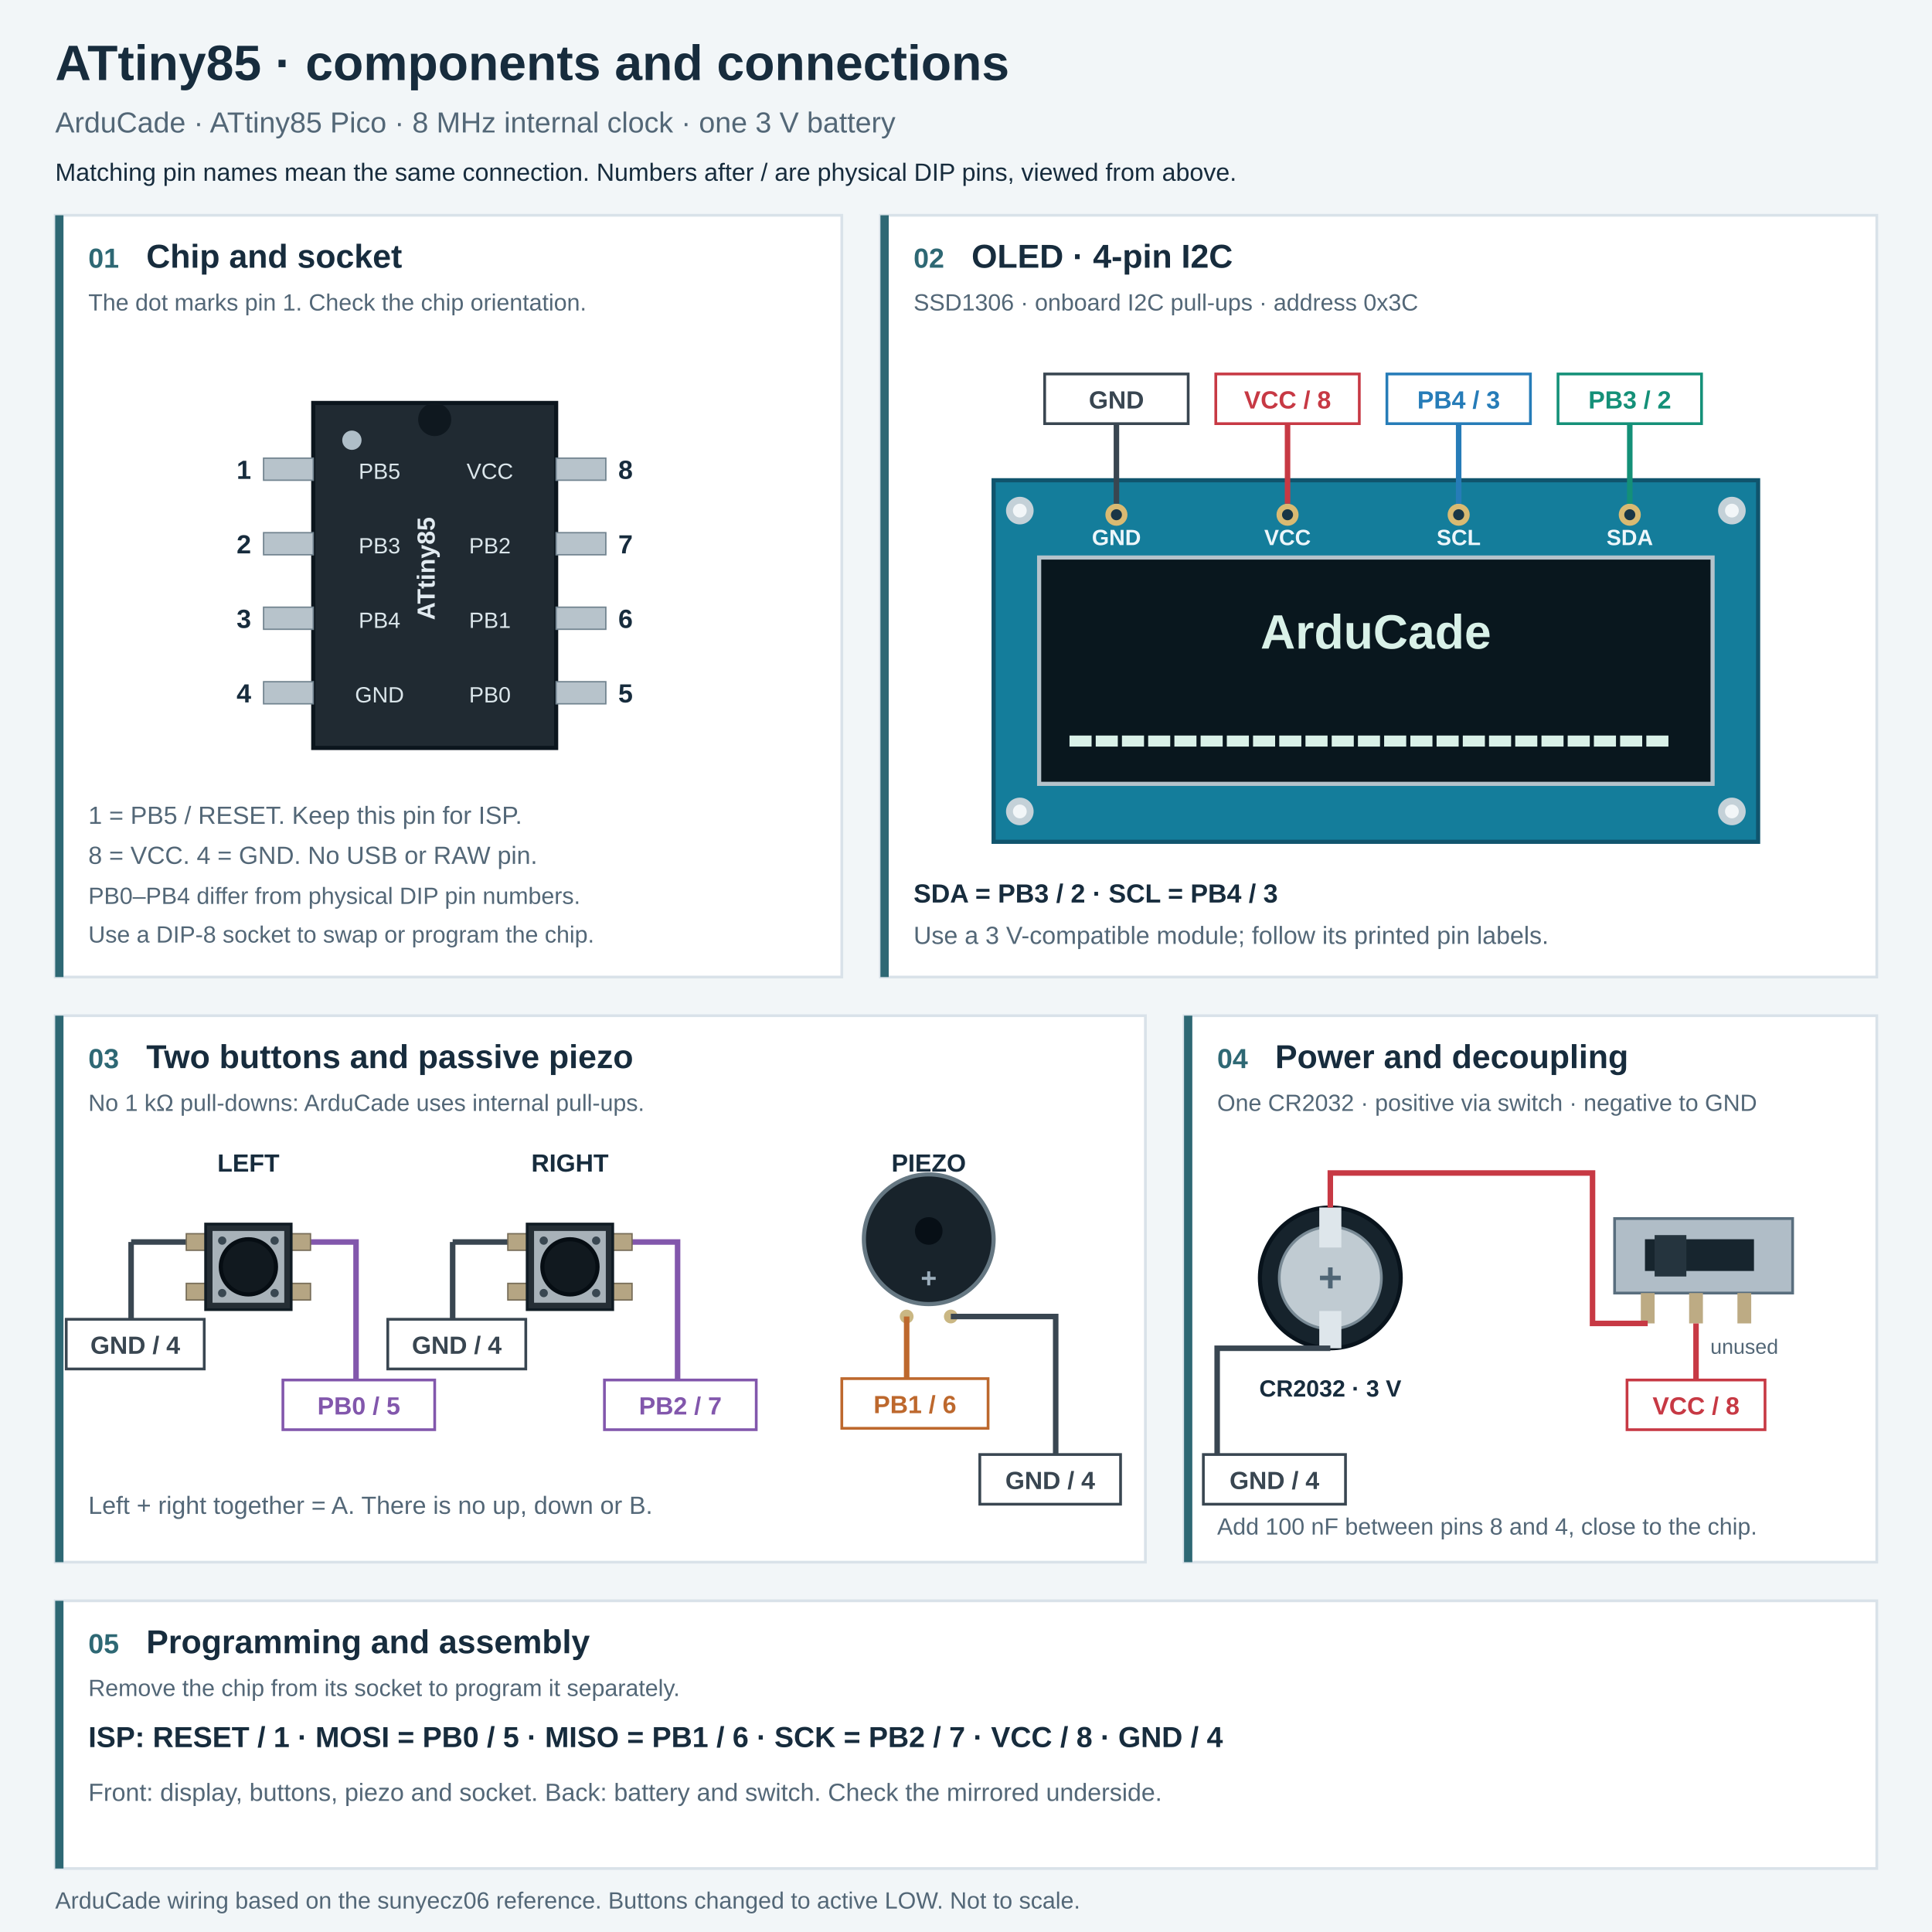
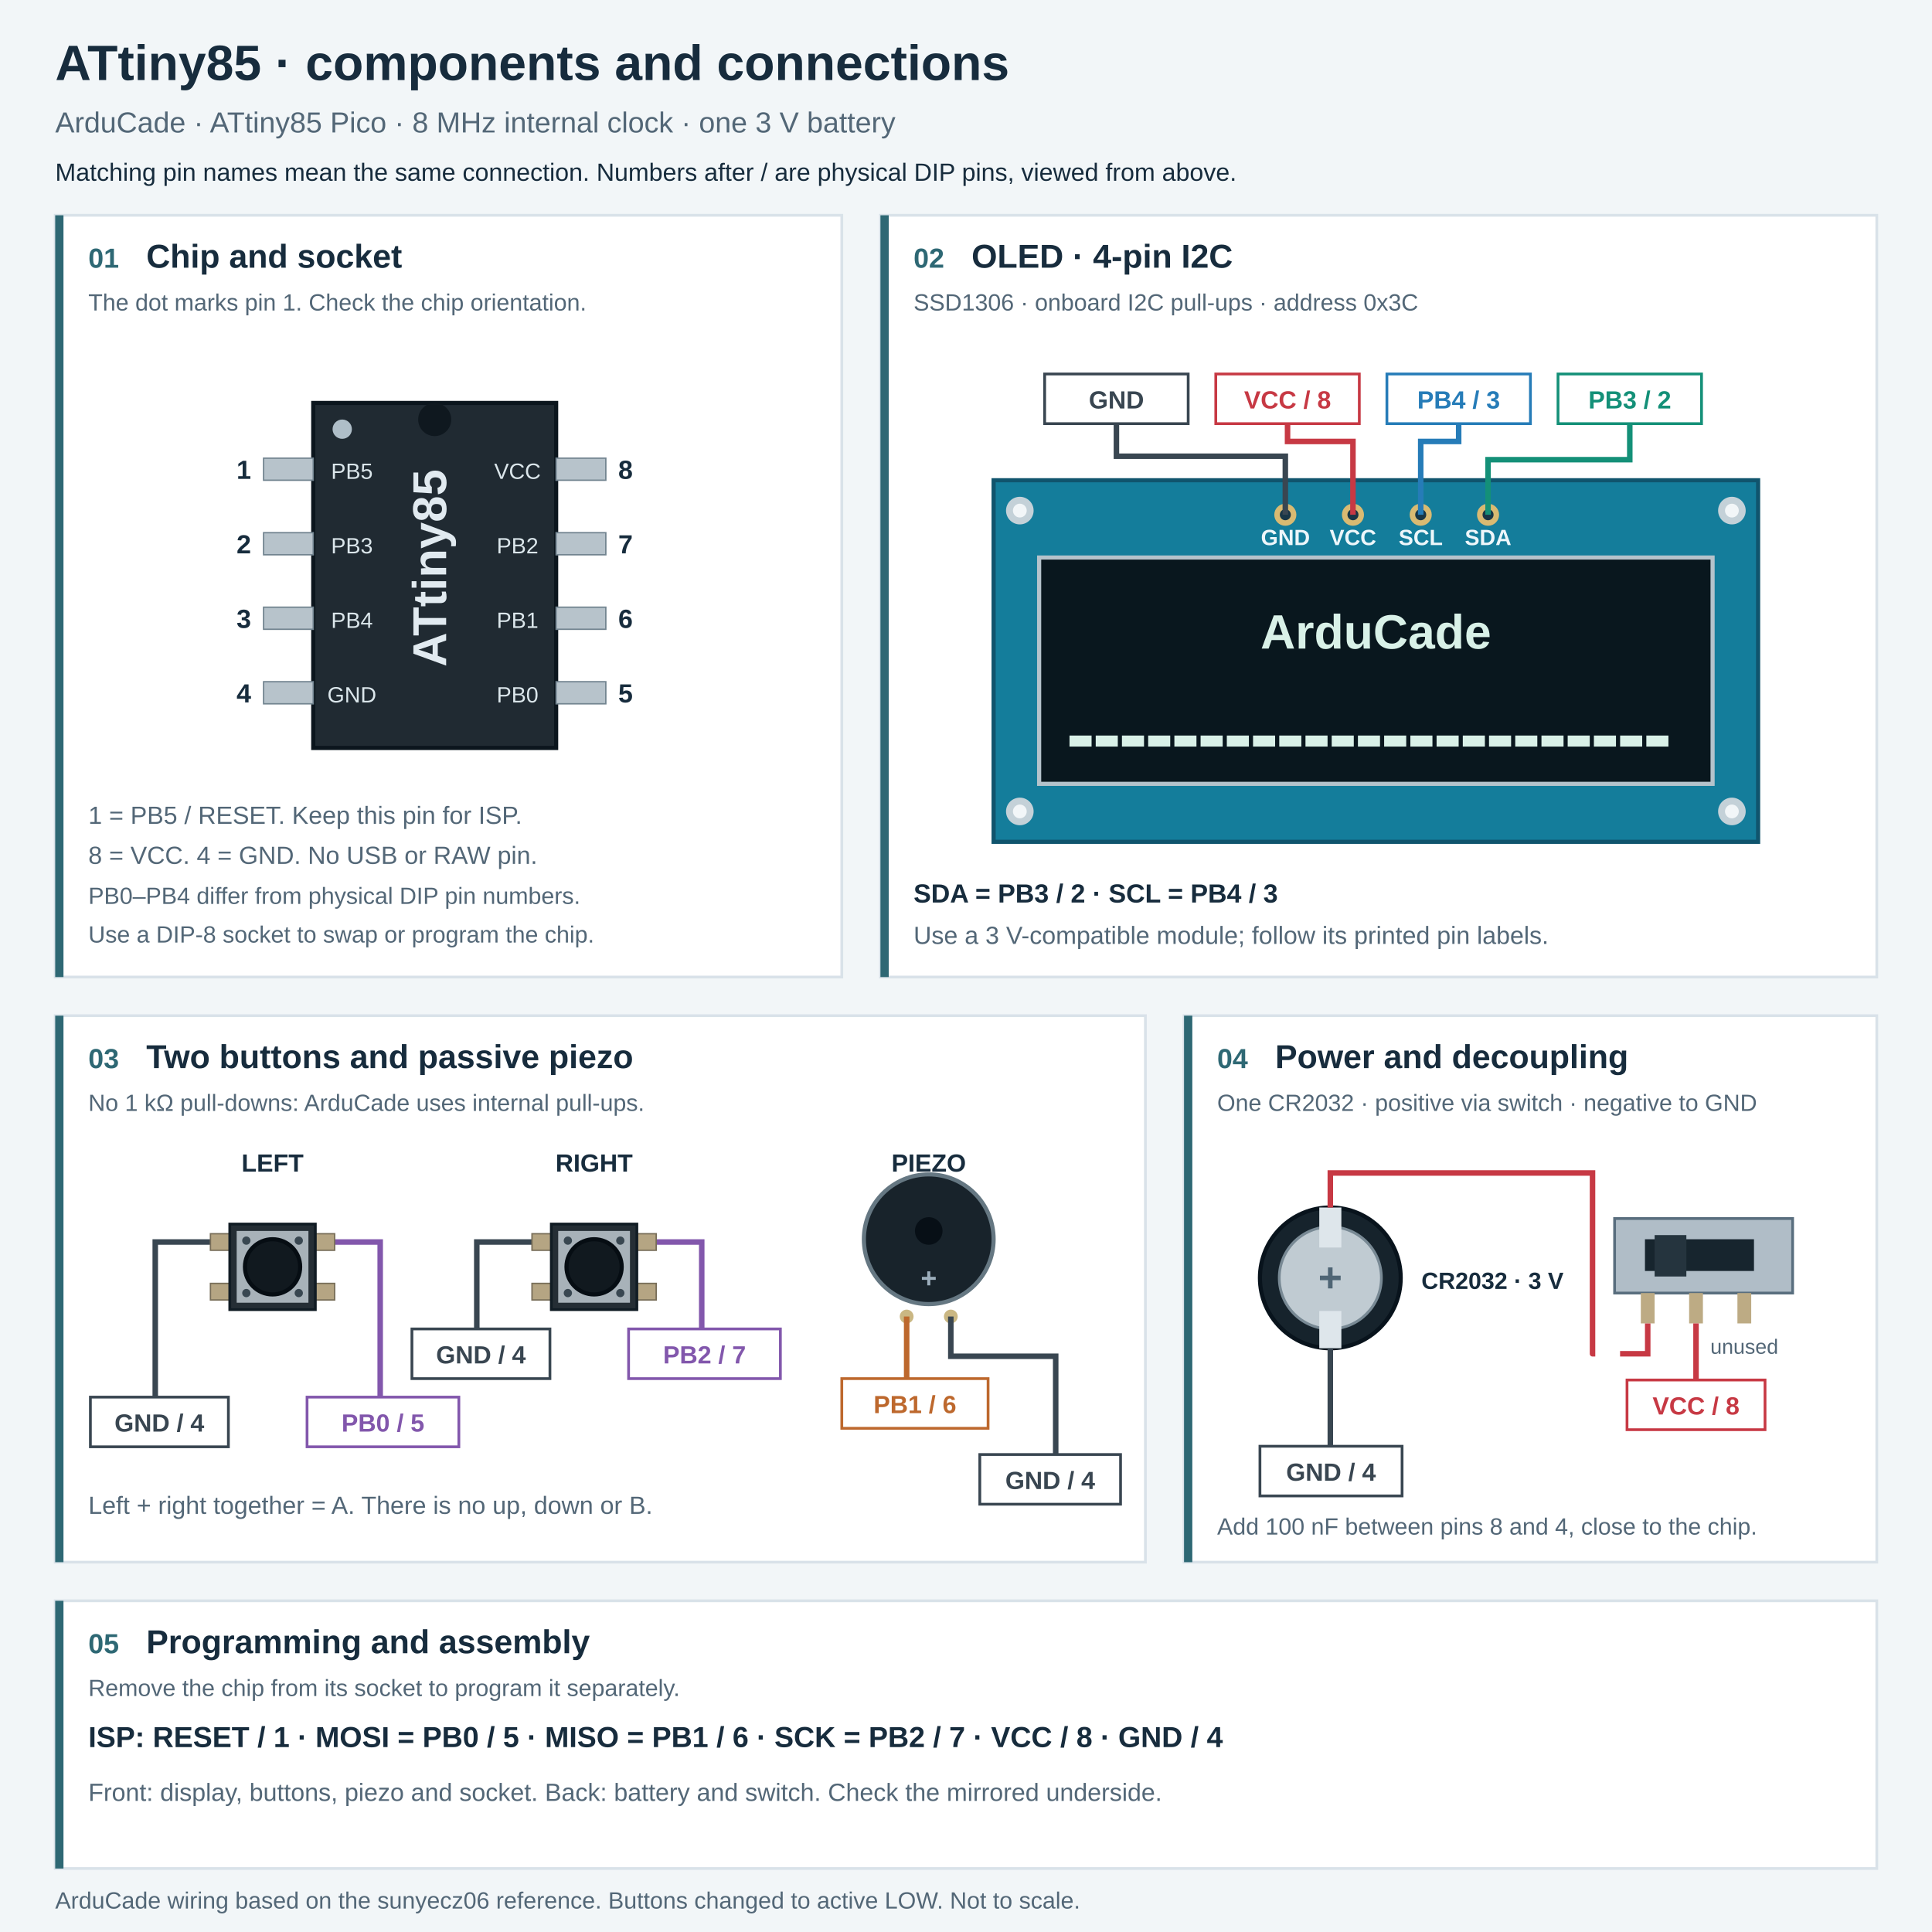
- <svg xmlns="http://www.w3.org/2000/svg" width="1400" height="1400" viewBox="0 0 1400 1400" role="img" aria-labelledby="title desc">
-   <rect x="0" y="0" width="1400" height="1400" fill="#f2f6f8" stroke="none" stroke-width="1" />
-   <g font-family="Arial, Helvetica, sans-serif">
-     <text x="40" y="58" font-size="36" fill="#172c3d" text-anchor="start" font-weight="700">ATtiny85 · components and connections</text>
-     <text x="40" y="96" font-size="21" fill="#536777" text-anchor="start" font-weight="400">ArduCade · ATtiny85 Pico · 8 MHz internal clock · one 3 V battery</text>
-     <text x="40" y="131" font-size="18" fill="#172c3d" text-anchor="start" font-weight="400">Matching pin names mean the same connection. Numbers after / are physical DIP pins, viewed from above.</text>
-     <rect x="40" y="156" width="570" height="552" fill="#fff" stroke="#d9e2e9" stroke-width="2" />
-     <rect x="40" y="156" width="6" height="552" fill="#2e6874" stroke="none" stroke-width="1" />
-     <text x="64" y="194" font-size="20" fill="#2e6874" text-anchor="start" font-weight="700">01</text>
-     <text x="106" y="194" font-size="24" fill="#172c3d" text-anchor="start" font-weight="700">Chip and socket</text>
-     <text x="64" y="225" font-size="17" fill="#536777" text-anchor="start" font-weight="400">The dot marks pin 1. Check the chip orientation.</text>
-     <rect x="227" y="292" width="176" height="250" fill="#202a32" stroke="#0b151d" stroke-width="3" />
-     <circle cx="255" cy="319" r="7" fill="#afbec8" stroke="none" stroke-width="1" />
-     <circle cx="315" cy="304" r="12" fill="#0f181f" stroke="none" stroke-width="1" />
-     <text transform="translate(315 412) rotate(-90)" font-size="18" fill="#e1eaf0" text-anchor="middle" font-weight="700">ATtiny85</text>
-     <rect x="191" y="332" width="36" height="16" fill="#b7c3cb" stroke="#728490" stroke-width="1" />
-     <rect x="403" y="332" width="36" height="16" fill="#b7c3cb" stroke="#728490" stroke-width="1" />
-     <text x="182" y="347" font-size="19" fill="#172c3d" text-anchor="end" font-weight="700">1</text>
-     <text x="448" y="347" font-size="19" fill="#172c3d" text-anchor="start" font-weight="700">8</text>
-     <text x="275" y="347" font-size="16" fill="#dbe6eb" text-anchor="middle" font-weight="400">PB5</text>
-     <text x="355" y="347" font-size="16" fill="#dbe6eb" text-anchor="middle" font-weight="400">VCC</text>
-     <rect x="191" y="386" width="36" height="16" fill="#b7c3cb" stroke="#728490" stroke-width="1" />
-     <rect x="403" y="386" width="36" height="16" fill="#b7c3cb" stroke="#728490" stroke-width="1" />
-     <text x="182" y="401" font-size="19" fill="#172c3d" text-anchor="end" font-weight="700">2</text>
-     <text x="448" y="401" font-size="19" fill="#172c3d" text-anchor="start" font-weight="700">7</text>
-     <text x="275" y="401" font-size="16" fill="#dbe6eb" text-anchor="middle" font-weight="400">PB3</text>
-     <text x="355" y="401" font-size="16" fill="#dbe6eb" text-anchor="middle" font-weight="400">PB2</text>
-     <rect x="191" y="440" width="36" height="16" fill="#b7c3cb" stroke="#728490" stroke-width="1" />
-     <rect x="403" y="440" width="36" height="16" fill="#b7c3cb" stroke="#728490" stroke-width="1" />
-     <text x="182" y="455" font-size="19" fill="#172c3d" text-anchor="end" font-weight="700">3</text>
-     <text x="448" y="455" font-size="19" fill="#172c3d" text-anchor="start" font-weight="700">6</text>
-     <text x="275" y="455" font-size="16" fill="#dbe6eb" text-anchor="middle" font-weight="400">PB4</text>
-     <text x="355" y="455" font-size="16" fill="#dbe6eb" text-anchor="middle" font-weight="400">PB1</text>
-     <rect x="191" y="494" width="36" height="16" fill="#b7c3cb" stroke="#728490" stroke-width="1" />
-     <rect x="403" y="494" width="36" height="16" fill="#b7c3cb" stroke="#728490" stroke-width="1" />
-     <text x="182" y="509" font-size="19" fill="#172c3d" text-anchor="end" font-weight="700">4</text>
-     <text x="448" y="509" font-size="19" fill="#172c3d" text-anchor="start" font-weight="700">5</text>
-     <text x="275" y="509" font-size="16" fill="#dbe6eb" text-anchor="middle" font-weight="400">GND</text>
-     <text x="355" y="509" font-size="16" fill="#dbe6eb" text-anchor="middle" font-weight="400">PB0</text>
-     <text x="64" y="597" font-size="18" fill="#536777" text-anchor="start" font-weight="400">1 = PB5 / RESET. Keep this pin for ISP.</text>
-     <text x="64" y="626" font-size="18" fill="#536777" text-anchor="start" font-weight="400">8 = VCC. 4 = GND. No USB or RAW pin.</text>
-     <text x="64" y="655" font-size="17" fill="#536777" text-anchor="start" font-weight="400">PB0–PB4 differ from physical DIP pin numbers.</text>
-     <text x="64" y="683" font-size="17" fill="#536777" text-anchor="start" font-weight="400">Use a DIP-8 socket to swap or program the chip.</text>
-     <rect x="638" y="156" width="722" height="552" fill="#fff" stroke="#d9e2e9" stroke-width="2" />
-     <rect x="638" y="156" width="6" height="552" fill="#2e6874" stroke="none" stroke-width="1" />
-     <text x="662" y="194" font-size="20" fill="#2e6874" text-anchor="start" font-weight="700">02</text>
-     <text x="704" y="194" font-size="24" fill="#172c3d" text-anchor="start" font-weight="700">OLED · 4-pin I2C</text>
-     <text x="662" y="225" font-size="17" fill="#536777" text-anchor="start" font-weight="400">SSD1306 · onboard I2C pull-ups · address 0x3C</text>
-     <rect x="720" y="348" width="554" height="262" fill="#147d9b" stroke="#10546d" stroke-width="3" />
-     <rect x="753" y="404" width="488" height="164" fill="#09171e" stroke="#b5c3cb" stroke-width="3" />
-     <text x="997" y="470" font-size="35" fill="#d9f1e8" text-anchor="middle" font-weight="700">ArduCade</text>
-     <circle cx="739" cy="370" r="10" fill="#c4d1d8" stroke="none" stroke-width="1" />
-     <circle cx="739" cy="370" r="5" fill="#f2f6f8" stroke="none" stroke-width="1" />
-     <circle cx="739" cy="588" r="10" fill="#c4d1d8" stroke="none" stroke-width="1" />
-     <circle cx="739" cy="588" r="5" fill="#f2f6f8" stroke="none" stroke-width="1" />
-     <circle cx="1255" cy="370" r="10" fill="#c4d1d8" stroke="none" stroke-width="1" />
-     <circle cx="1255" cy="370" r="5" fill="#f2f6f8" stroke="none" stroke-width="1" />
-     <circle cx="1255" cy="588" r="10" fill="#c4d1d8" stroke="none" stroke-width="1" />
-     <circle cx="1255" cy="588" r="5" fill="#f2f6f8" stroke="none" stroke-width="1" />
-     <rect x="775" y="533" width="16" height="8" fill="#d9f1e8" stroke="none" stroke-width="1" />
-     <rect x="794" y="533" width="16" height="8" fill="#d9f1e8" stroke="none" stroke-width="1" />
-     <rect x="813" y="533" width="16" height="8" fill="#d9f1e8" stroke="none" stroke-width="1" />
-     <rect x="832" y="533" width="16" height="8" fill="#d9f1e8" stroke="none" stroke-width="1" />
-     <rect x="851" y="533" width="16" height="8" fill="#d9f1e8" stroke="none" stroke-width="1" />
-     <rect x="870" y="533" width="16" height="8" fill="#d9f1e8" stroke="none" stroke-width="1" />
-     <rect x="889" y="533" width="16" height="8" fill="#d9f1e8" stroke="none" stroke-width="1" />
-     <rect x="908" y="533" width="16" height="8" fill="#d9f1e8" stroke="none" stroke-width="1" />
-     <rect x="927" y="533" width="16" height="8" fill="#d9f1e8" stroke="none" stroke-width="1" />
-     <rect x="946" y="533" width="16" height="8" fill="#d9f1e8" stroke="none" stroke-width="1" />
-     <rect x="965" y="533" width="16" height="8" fill="#d9f1e8" stroke="none" stroke-width="1" />
-     <rect x="984" y="533" width="16" height="8" fill="#d9f1e8" stroke="none" stroke-width="1" />
-     <rect x="1003" y="533" width="16" height="8" fill="#d9f1e8" stroke="none" stroke-width="1" />
-     <rect x="1022" y="533" width="16" height="8" fill="#d9f1e8" stroke="none" stroke-width="1" />
-     <rect x="1041" y="533" width="16" height="8" fill="#d9f1e8" stroke="none" stroke-width="1" />
-     <rect x="1060" y="533" width="16" height="8" fill="#d9f1e8" stroke="none" stroke-width="1" />
-     <rect x="1079" y="533" width="16" height="8" fill="#d9f1e8" stroke="none" stroke-width="1" />
-     <rect x="1098" y="533" width="16" height="8" fill="#d9f1e8" stroke="none" stroke-width="1" />
-     <rect x="1117" y="533" width="16" height="8" fill="#d9f1e8" stroke="none" stroke-width="1" />
-     <rect x="1136" y="533" width="16" height="8" fill="#d9f1e8" stroke="none" stroke-width="1" />
-     <rect x="1155" y="533" width="16" height="8" fill="#d9f1e8" stroke="none" stroke-width="1" />
-     <rect x="1174" y="533" width="16" height="8" fill="#d9f1e8" stroke="none" stroke-width="1" />
-     <rect x="1193" y="533" width="16" height="8" fill="#d9f1e8" stroke="none" stroke-width="1" />
-     <circle cx="809" cy="373" r="8" fill="#d9ba72" stroke="none" stroke-width="1" />
-     <circle cx="809" cy="373" r="4" fill="#193646" stroke="none" stroke-width="1" />
-     <text x="809" y="395" font-size="16" fill="#edf6fa" text-anchor="middle" font-weight="700">GND</text>
-     <path d="M809 365 L809 307" fill="none" stroke="#394651" stroke-width="4" stroke-linejoin="miter" />
-     <rect x="757" y="271" width="104" height="36" fill="#fff" stroke="#394651" stroke-width="2" />
-     <text x="809" y="296" font-size="18" fill="#394651" text-anchor="middle" font-weight="700">GND</text>
-     <circle cx="933" cy="373" r="8" fill="#d9ba72" stroke="none" stroke-width="1" />
-     <circle cx="933" cy="373" r="4" fill="#193646" stroke="none" stroke-width="1" />
-     <text x="933" y="395" font-size="16" fill="#edf6fa" text-anchor="middle" font-weight="700">VCC</text>
-     <path d="M933 365 L933 307" fill="none" stroke="#c73944" stroke-width="4" stroke-linejoin="miter" />
-     <rect x="881" y="271" width="104" height="36" fill="#fff" stroke="#c73944" stroke-width="2" />
-     <text x="933" y="296" font-size="18" fill="#c73944" text-anchor="middle" font-weight="700">VCC / 8</text>
-     <circle cx="1057" cy="373" r="8" fill="#d9ba72" stroke="none" stroke-width="1" />
-     <circle cx="1057" cy="373" r="4" fill="#193646" stroke="none" stroke-width="1" />
-     <text x="1057" y="395" font-size="16" fill="#edf6fa" text-anchor="middle" font-weight="700">SCL</text>
-     <path d="M1057 365 L1057 307" fill="none" stroke="#267cb8" stroke-width="4" stroke-linejoin="miter" />
-     <rect x="1005" y="271" width="104" height="36" fill="#fff" stroke="#267cb8" stroke-width="2" />
-     <text x="1057" y="296" font-size="18" fill="#267cb8" text-anchor="middle" font-weight="700">PB4 / 3</text>
-     <circle cx="1181" cy="373" r="8" fill="#d9ba72" stroke="none" stroke-width="1" />
-     <circle cx="1181" cy="373" r="4" fill="#193646" stroke="none" stroke-width="1" />
-     <text x="1181" y="395" font-size="16" fill="#edf6fa" text-anchor="middle" font-weight="700">SDA</text>
-     <path d="M1181 365 L1181 307" fill="none" stroke="#149078" stroke-width="4" stroke-linejoin="miter" />
-     <rect x="1129" y="271" width="104" height="36" fill="#fff" stroke="#149078" stroke-width="2" />
-     <text x="1181" y="296" font-size="18" fill="#149078" text-anchor="middle" font-weight="700">PB3 / 2</text>
-     <text x="662" y="654" font-size="19" fill="#172c3d" text-anchor="start" font-weight="700">SDA = PB3 / 2 · SCL = PB4 / 3</text>
-     <text x="662" y="684" font-size="18" fill="#536777" text-anchor="start" font-weight="400">Use a 3 V-compatible module; follow its printed pin labels.</text>
-     <rect x="40" y="736" width="790" height="396" fill="#fff" stroke="#d9e2e9" stroke-width="2" />
-     <rect x="40" y="736" width="6" height="396" fill="#2e6874" stroke="none" stroke-width="1" />
-     <text x="64" y="774" font-size="20" fill="#2e6874" text-anchor="start" font-weight="700">03</text>
-     <text x="106" y="774" font-size="24" fill="#172c3d" text-anchor="start" font-weight="700">Two buttons and passive piezo</text>
-     <text x="64" y="805" font-size="17" fill="#536777" text-anchor="start" font-weight="400">No 1 kΩ pull-downs: ArduCade uses internal pull-ups.</text>
-     <text x="180" y="849" font-size="18" fill="#172c3d" text-anchor="middle" font-weight="700">LEFT</text>
-     <path d="M95 900 L142 900" fill="none" stroke="#394651" stroke-width="4" stroke-linejoin="miter" />
-     <path d="M218 900 L258 900 L258 1000" fill="none" stroke="#8257ac" stroke-width="4" stroke-linejoin="miter" />
-     <rect x="135" y="894" width="14" height="12" fill="#b5a583" stroke="#776d58" stroke-width="1" />
-     <rect x="135" y="930" width="14" height="12" fill="#b5a583" stroke="#776d58" stroke-width="1" />
-     <rect x="211" y="894" width="14" height="12" fill="#b5a583" stroke="#776d58" stroke-width="1" />
-     <rect x="211" y="930" width="14" height="12" fill="#b5a583" stroke="#776d58" stroke-width="1" />
-     <rect x="149" y="887" width="62" height="62" fill="#252e35" stroke="#111c24" stroke-width="2" />
-     <rect x="154" y="892" width="52" height="52" fill="#a8b2b9" stroke="none" stroke-width="1" />
-     <circle cx="180" cy="918" r="20" fill="#11191f" stroke="#060d13" stroke-width="3" />
-     <circle cx="161" cy="899" r="3" fill="#394751" stroke="none" stroke-width="1" />
-     <circle cx="161" cy="937" r="3" fill="#394751" stroke="none" stroke-width="1" />
-     <circle cx="199" cy="899" r="3" fill="#394751" stroke="none" stroke-width="1" />
-     <circle cx="199" cy="937" r="3" fill="#394751" stroke="none" stroke-width="1" />
-     <rect x="48" y="956" width="100" height="36" fill="#fff" stroke="#394651" stroke-width="2" />
-     <text x="98" y="981" font-size="18" fill="#394651" text-anchor="middle" font-weight="700">GND / 4</text>
-     <path d="M95 900 L95 956" fill="none" stroke="#394651" stroke-width="4" stroke-linejoin="miter" />
-     <rect x="205" y="1000" width="110" height="36" fill="#fff" stroke="#8257ac" stroke-width="2" />
-     <text x="260" y="1025" font-size="18" fill="#8257ac" text-anchor="middle" font-weight="700">PB0 / 5</text>
-     <text x="413" y="849" font-size="18" fill="#172c3d" text-anchor="middle" font-weight="700">RIGHT</text>
-     <path d="M328 900 L375 900" fill="none" stroke="#394651" stroke-width="4" stroke-linejoin="miter" />
-     <path d="M451 900 L491 900 L491 1000" fill="none" stroke="#8257ac" stroke-width="4" stroke-linejoin="miter" />
-     <rect x="368" y="894" width="14" height="12" fill="#b5a583" stroke="#776d58" stroke-width="1" />
-     <rect x="368" y="930" width="14" height="12" fill="#b5a583" stroke="#776d58" stroke-width="1" />
-     <rect x="444" y="894" width="14" height="12" fill="#b5a583" stroke="#776d58" stroke-width="1" />
-     <rect x="444" y="930" width="14" height="12" fill="#b5a583" stroke="#776d58" stroke-width="1" />
-     <rect x="382" y="887" width="62" height="62" fill="#252e35" stroke="#111c24" stroke-width="2" />
-     <rect x="387" y="892" width="52" height="52" fill="#a8b2b9" stroke="none" stroke-width="1" />
-     <circle cx="413" cy="918" r="20" fill="#11191f" stroke="#060d13" stroke-width="3" />
-     <circle cx="394" cy="899" r="3" fill="#394751" stroke="none" stroke-width="1" />
-     <circle cx="394" cy="937" r="3" fill="#394751" stroke="none" stroke-width="1" />
-     <circle cx="432" cy="899" r="3" fill="#394751" stroke="none" stroke-width="1" />
-     <circle cx="432" cy="937" r="3" fill="#394751" stroke="none" stroke-width="1" />
-     <rect x="281" y="956" width="100" height="36" fill="#fff" stroke="#394651" stroke-width="2" />
-     <text x="331" y="981" font-size="18" fill="#394651" text-anchor="middle" font-weight="700">GND / 4</text>
-     <path d="M328 900 L328 956" fill="none" stroke="#394651" stroke-width="4" stroke-linejoin="miter" />
-     <rect x="438" y="1000" width="110" height="36" fill="#fff" stroke="#8257ac" stroke-width="2" />
-     <text x="493" y="1025" font-size="18" fill="#8257ac" text-anchor="middle" font-weight="700">PB2 / 7</text>
-     <circle cx="673" cy="898" r="47" fill="#18232b" stroke="#657782" stroke-width="3" />
-     <circle cx="673" cy="892" r="10" fill="#070f16" stroke="none" stroke-width="1" />
-     <text x="673" y="933" font-size="20" fill="#9dafbd" text-anchor="middle" font-weight="700">+</text>
-     <text x="673" y="849" font-size="18" fill="#172c3d" text-anchor="middle" font-weight="700">PIEZO</text>
-     <circle cx="657" cy="954" r="5" fill="#cab783" stroke="none" stroke-width="1" />
-     <circle cx="689" cy="954" r="5" fill="#cab783" stroke="none" stroke-width="1" />
-     <path d="M657 954 L657 999" fill="none" stroke="#bd682d" stroke-width="4" stroke-linejoin="miter" />
-     <rect x="610" y="999" width="106" height="36" fill="#fff" stroke="#bd682d" stroke-width="2" />
-     <text x="663" y="1024" font-size="18" fill="#bd682d" text-anchor="middle" font-weight="700">PB1 / 6</text>
-     <path d="M689 954 L765 954 L765 1054" fill="none" stroke="#394651" stroke-width="4" stroke-linejoin="miter" />
-     <rect x="710" y="1054" width="102" height="36" fill="#fff" stroke="#394651" stroke-width="2" />
-     <text x="761" y="1079" font-size="18" fill="#394651" text-anchor="middle" font-weight="700">GND / 4</text>
-     <text x="64" y="1097" font-size="18" fill="#536777" text-anchor="start" font-weight="400">Left + right together = A. There is no up, down or B.</text>
-     <rect x="858" y="736" width="502" height="396" fill="#fff" stroke="#d9e2e9" stroke-width="2" />
-     <rect x="858" y="736" width="6" height="396" fill="#2e6874" stroke="none" stroke-width="1" />
-     <text x="882" y="774" font-size="20" fill="#2e6874" text-anchor="start" font-weight="700">04</text>
-     <text x="924" y="774" font-size="24" fill="#172c3d" text-anchor="start" font-weight="700">Power and decoupling</text>
-     <text x="882" y="805" font-size="17" fill="#536777" text-anchor="start" font-weight="400">One CR2032 · positive via switch · negative to GND</text>
-     <circle cx="964" cy="926" r="51" fill="#16232c" stroke="#08131c" stroke-width="3" />
-     <circle cx="964" cy="926" r="37" fill="#c0cbd2" stroke="#788994" stroke-width="2" />
-     <rect x="956" y="875" width="16" height="29" fill="#dee6eb" stroke="none" stroke-width="1" />
-     <rect x="956" y="950" width="16" height="27" fill="#dee6eb" stroke="none" stroke-width="1" />
-     <text x="964" y="936" font-size="30" fill="#4f6575" text-anchor="middle" font-weight="700">+</text>
-     <text x="964" y="1012" font-size="17" fill="#172c3d" text-anchor="middle" font-weight="700">CR2032 · 3 V</text>
-     <rect x="1170" y="883" width="129" height="54" fill="#b0bdc7" stroke="#596e7e" stroke-width="2" />
-     <rect x="1192" y="898" width="79" height="23" fill="#17252e" stroke="none" stroke-width="1" />
-     <rect x="1199" y="895" width="23" height="30" fill="#25343e" stroke="none" stroke-width="1" />
-     <rect x="1189" y="937" width="10" height="22" fill="#bdab84" stroke="none" stroke-width="1" />
-     <rect x="1224" y="937" width="10" height="22" fill="#bdab84" stroke="none" stroke-width="1" />
-     <rect x="1259" y="937" width="10" height="22" fill="#bdab84" stroke="none" stroke-width="1" />
-     <path d="M964 875 L964 850 L1154 850 L1154 959 L1194 959" fill="none" stroke="#c73944" stroke-width="4" stroke-linejoin="miter" />
-     <path d="M1229 959 L1229 1000" fill="none" stroke="#c73944" stroke-width="4" stroke-linejoin="miter" />
-     <rect x="1179" y="1000" width="100" height="36" fill="#fff" stroke="#c73944" stroke-width="2" />
-     <text x="1229" y="1025" font-size="18" fill="#c73944" text-anchor="middle" font-weight="700">VCC / 8</text>
-     <path d="M964 977 L882 977 L882 1054" fill="none" stroke="#394651" stroke-width="4" stroke-linejoin="miter" />
-     <rect x="872" y="1054" width="103" height="36" fill="#fff" stroke="#394651" stroke-width="2" />
-     <text x="923.5" y="1079" font-size="18" fill="#394651" text-anchor="middle" font-weight="700">GND / 4</text>
-     <text x="1264" y="981" font-size="15" fill="#536777" text-anchor="middle" font-weight="400">unused</text>
-     <text x="882" y="1112" font-size="17" fill="#536777" text-anchor="start" font-weight="400">Add 100 nF between pins 8 and 4, close to the chip.</text>
-     <rect x="40" y="1160" width="1320" height="194" fill="#fff" stroke="#d9e2e9" stroke-width="2" />
-     <rect x="40" y="1160" width="6" height="194" fill="#2e6874" stroke="none" stroke-width="1" />
-     <text x="64" y="1198" font-size="20" fill="#2e6874" text-anchor="start" font-weight="700">05</text>
-     <text x="106" y="1198" font-size="24" fill="#172c3d" text-anchor="start" font-weight="700">Programming and assembly</text>
-     <text x="64" y="1229" font-size="17" fill="#536777" text-anchor="start" font-weight="400">Remove the chip from its socket to program it separately.</text>
-     <text x="64" y="1266" font-size="21" fill="#172c3d" text-anchor="start" font-weight="700">ISP: RESET / 1 · MOSI = PB0 / 5 · MISO = PB1 / 6 · SCK = PB2 / 7 · VCC / 8 · GND / 4</text>
-     <text x="64" y="1305" font-size="18" fill="#536777" text-anchor="start" font-weight="400">Front: display, buttons, piezo and socket. Back: battery and switch. Check the mirrored underside.</text>
-     <text x="40" y="1383" font-size="17" fill="#536777" text-anchor="start" font-weight="400">ArduCade wiring based on the sunyecz06 reference. Buttons changed to active LOW. Not to scale.</text>
+ <svg xmlns="http://www.w3.org/2000/svg" id="Layer_1" version="1.1" viewBox="0 0 1400 1400">
+   <defs>
+     <style>
+       .st0 {
+         fill: #0f181f;
+       }
+ 
+       .st1 {
+         fill: #cab783;
+       }
+ 
+       .st2 {
+         fill: #16232c;
+         stroke: #08131c;
+       }
+ 
+       .st2, .st3, .st4, .st5, .st6, .st7 {
+         stroke-width: 3px;
+       }
+ 
+       .st8 {
+         stroke: #d9e2e9;
+       }
+ 
+       .st8, .st9, .st10, .st11, .st12, .st13, .st14, .st15, .st16, .st17 {
+         stroke-width: 2px;
+       }
+ 
+       .st8, .st10, .st11, .st12, .st14, .st16, .st17 {
+         fill: #fff;
+       }
+ 
+       .st18 {
+         fill: #afbec8;
+       }
+ 
+       .st19, .st20, .st21, .st22, .st23, .st24, .st25, .st26, .st27, .st28, .st29, .st30, .st31, .st32, .st33, .st34, .st35, .st36, .st37, .st38, .st39, .st40, .st41, .st42 {
+         isolation: isolate;
+       }
+ 
+       .st19, .st21, .st23, .st35, .st38, .st40 {
+         font-family: ArialMT, Arial;
+       }
+ 
+       .st19, .st21, .st35, .st40 {
+         fill: #536777;
+       }
+ 
+       .st19, .st22 {
+         font-size: 21px;
+       }
+ 
+       .st43 {
+         fill: #193646;
+       }
+ 
+       .st9 {
+         fill: #c0cbd2;
+         stroke: #788994;
+       }
+ 
+       .st20 {
+         fill: #149078;
+       }
+ 
+       .st20, .st21, .st24, .st26, .st28, .st31, .st33, .st38, .st42 {
+         font-size: 18px;
+       }
+ 
+       .st20, .st22, .st24, .st25, .st26, .st27, .st28, .st29, .st30, .st31, .st32, .st33, .st34, .st36, .st37, .st39, .st41, .st42 {
+         font-family: Arial-BoldMT, Arial;
+         font-weight: 700;
+       }
+ 
+       .st10, .st44 {
+         stroke: #8257ac;
+       }
+ 
+       .st22, .st27, .st29, .st31, .st38, .st39, .st41 {
+         fill: #172c3d;
+       }
+ 
+       .st23 {
+         fill: #dbe6eb;
+       }
+ 
+       .st23, .st30 {
+         font-size: 16px;
+       }
+ 
+       .st24 {
+         fill: #267cb8;
+       }
+ 
+       .st45, .st11 {
+         stroke: #267cb8;
+       }
+ 
+       .st45, .st46, .st47, .st44, .st48, .st49 {
+         fill: none;
+         stroke-width: 4px;
+       }
+ 
+       .st50 {
+         fill: #b5a583;
+         stroke: #776d58;
+       }
+ 
+       .st51 {
+         fill: #a8b2b9;
+       }
+ 
+       .st25 {
+         font-size: 35px;
+       }
+ 
+       .st25, .st52 {
+         fill: #d9f1e8;
+       }
+ 
+       .st3 {
+         fill: #11191f;
+         stroke: #060d13;
+       }
+ 
+       .st26 {
+         fill: #bd682d;
+       }
+ 
+       .st53 {
+         fill: #f2f6f8;
+       }
+ 
+       .st12, .st48 {
+         stroke: #149078;
+       }
+ 
+       .st27, .st40 {
+         font-size: 17px;
+       }
+ 
+       .st46, .st17 {
+         stroke: #c73944;
+       }
+ 
+       .st28 {
+         fill: #394651;
+       }
+ 
+       .st54 {
+         fill: #070f16;
+       }
+ 
+       .st4 {
+         fill: #18232b;
+         stroke: #657782;
+       }
+ 
+       .st47, .st14 {
+         stroke: #394651;
+       }
+ 
+       .st55 {
+         fill: #dee6eb;
+       }
+ 
+       .st29 {
+         font-size: 24px;
+       }
+ 
+       .st13 {
+         fill: #b0bdc7;
+         stroke: #596e7e;
+       }
+ 
+       .st56, .st37 {
+         fill: #2e6874;
+       }
+ 
+       .st30 {
+         fill: #edf6fa;
+       }
+ 
+       .st57 {
+         fill: #25343e;
+       }
+ 
+       .st32 {
+         fill: #e1eaf0;
+         font-size: 34.5px;
+       }
+ 
+       .st33 {
+         fill: #8257ac;
+       }
+ 
+       .st34 {
+         fill: #9dafbd;
+       }
+ 
+       .st34, .st37 {
+         font-size: 20px;
+       }
+ 
+       .st15 {
+         fill: #252e35;
+         stroke: #111c24;
+       }
+ 
+       .st35 {
+         font-size: 15px;
+       }
+ 
+       .st58 {
+         fill: #bdab84;
+       }
+ 
+       .st5 {
+         fill: #09171e;
+         stroke: #b5c3cb;
+       }
+ 
+       .st59 {
+         fill: #b7c3cb;
+         stroke: #728490;
+       }
+ 
+       .st60 {
+         fill: #17252e;
+       }
+ 
+       .st6 {
+         fill: #202a32;
+         stroke: #0b151d;
+       }
+ 
+       .st36 {
+         fill: #4f6575;
+         font-size: 30px;
+       }
+ 
+       .st61 {
+         fill: #394751;
+       }
+ 
+       .st39 {
+         font-size: 19px;
+       }
+ 
+       .st7 {
+         fill: #147d9b;
+         stroke: #10546d;
+       }
+ 
+       .st16, .st49 {
+         stroke: #bd682d;
+       }
+ 
+       .st62 {
+         fill: #d9ba72;
+       }
+ 
+       .st41 {
+         font-size: 36px;
+       }
+ 
+       .st42 {
+         fill: #c73944;
+       }
+ 
+       .st63 {
+         fill: #c4d1d8;
+       }
+     </style>
+   </defs>
+   <rect class="st53" width="1400" height="1400" />
+   <g>
+     <text class="st41" transform="translate(40 58)">
+       <tspan x="0" y="0">ATtiny85 · components and connections</tspan>
+     </text>
+     <text class="st19" transform="translate(40 96)">
+       <tspan x="0" y="0">ArduCade · ATtiny85 Pico · 8 MHz internal clock · one 3 V battery</tspan>
+     </text>
+     <text class="st38" transform="translate(40 131)">
+       <tspan x="0" y="0">Matching pin names mean the same connection. Numbers after / are physical DIP pins, viewed from above.</tspan>
+     </text>
+     <rect class="st8" x="40" y="156" width="570" height="552" />
+     <rect class="st56" x="40" y="156" width="6" height="552" />
+     <text class="st37" transform="translate(64 194)">
+       <tspan x="0" y="0">01</tspan>
+     </text>
+     <text class="st29" transform="translate(106 194)">
+       <tspan x="0" y="0">Chip and socket</tspan>
+     </text>
+     <text class="st40" transform="translate(64 225)">
+       <tspan x="0" y="0">The dot marks pin 1. Check the chip orientation.</tspan>
+     </text>
+     <rect class="st6" x="227" y="292" width="176" height="250" />
+     <circle class="st18" cx="248" cy="311" r="7" />
+     <circle class="st0" cx="315" cy="304" r="12" />
+     <text class="st32" transform="translate(323.3 483.2) rotate(-90)">
+       <tspan x="0" y="0">ATtiny85</tspan>
+     </text>
+     <rect class="st59" x="191" y="332" width="36" height="16" />
+     <rect class="st59" x="403" y="332" width="36" height="16" />
+     <text class="st39" transform="translate(171.4 347)">
+       <tspan x="0" y="0">1</tspan>
+     </text>
+     <text class="st39" transform="translate(448 347)">
+       <tspan x="0" y="0">8</tspan>
+     </text>
+     <text class="st23" transform="translate(239.9 347)">
+       <tspan x="0" y="0">PB5</tspan>
+     </text>
+     <text class="st23" transform="translate(358.1 347)">
+       <tspan x="0" y="0">VCC</tspan>
+     </text>
+     <rect class="st59" x="191" y="386" width="36" height="16" />
+     <rect class="st59" x="403" y="386" width="36" height="16" />
+     <text class="st39" transform="translate(171.4 401)">
+       <tspan x="0" y="0">2</tspan>
+     </text>
+     <text class="st39" transform="translate(448 401)">
+       <tspan x="0" y="0">7</tspan>
+     </text>
+     <text class="st23" transform="translate(239.9 401)">
+       <tspan x="0" y="0">PB3</tspan>
+     </text>
+     <text class="st23" transform="translate(359.9 401)">
+       <tspan x="0" y="0">PB2</tspan>
+     </text>
+     <rect class="st59" x="191" y="440" width="36" height="16" />
+     <rect class="st59" x="403" y="440" width="36" height="16" />
+     <text class="st39" transform="translate(171.4 455)">
+       <tspan x="0" y="0">3</tspan>
+     </text>
+     <text class="st39" transform="translate(448 455)">
+       <tspan x="0" y="0">6</tspan>
+     </text>
+     <text class="st23" transform="translate(239.9 455)">
+       <tspan x="0" y="0">PB4</tspan>
+     </text>
+     <text class="st23" transform="translate(359.9 455)">
+       <tspan x="0" y="0">PB1</tspan>
+     </text>
+     <rect class="st59" x="191" y="494" width="36" height="16" />
+     <rect class="st59" x="403" y="494" width="36" height="16" />
+     <text class="st39" transform="translate(171.4 509)">
+       <tspan x="0" y="0">4</tspan>
+     </text>
+     <text class="st39" transform="translate(448 509)">
+       <tspan x="0" y="0">5</tspan>
+     </text>
+     <text class="st23" transform="translate(237.2 509)">
+       <tspan x="0" y="0">GND</tspan>
+     </text>
+     <text class="st23" transform="translate(359.9 509)">
+       <tspan x="0" y="0">PB0</tspan>
+     </text>
+     <text class="st21" transform="translate(64 597)">
+       <tspan x="0" y="0">1 = PB5 / RESET. Keep this pin for ISP.</tspan>
+     </text>
+     <text class="st21" transform="translate(64 626)">
+       <tspan x="0" y="0">8 = VCC. 4 = GND. No USB or RAW pin.</tspan>
+     </text>
+     <text class="st40" transform="translate(64 655)">
+       <tspan x="0" y="0">PB0–PB4 differ from physical DIP pin numbers.</tspan>
+     </text>
+     <text class="st40" transform="translate(64 683)">
+       <tspan x="0" y="0">Use a DIP-8 socket to swap or program the chip.</tspan>
+     </text>
+     <rect class="st8" x="638" y="156" width="722" height="552" />
+     <rect class="st56" x="638" y="156" width="6" height="552" />
+     <text class="st37" transform="translate(662 194)">
+       <tspan x="0" y="0">02</tspan>
+     </text>
+     <text class="st29" transform="translate(704 194)">
+       <tspan x="0" y="0">OLED · 4-pin I2C</tspan>
+     </text>
+     <text class="st40" transform="translate(662 225)">
+       <tspan x="0" y="0">SSD1306 · onboard I2C pull-ups · address 0x3C</tspan>
+     </text>
+     <rect class="st7" x="720" y="348" width="554" height="262" />
+     <rect class="st5" x="753" y="404" width="488" height="164" />
+     <text class="st25" transform="translate(913.4 470)">
+       <tspan x="0" y="0">ArduCade</tspan>
+     </text>
+     <circle class="st63" cx="739" cy="370" r="10" />
+     <circle class="st53" cx="739" cy="370" r="5" />
+     <circle class="st63" cx="739" cy="588" r="10" />
+     <circle class="st53" cx="739" cy="588" r="5" />
+     <circle class="st63" cx="1255" cy="370" r="10" />
+     <circle class="st53" cx="1255" cy="370" r="5" />
+     <circle class="st63" cx="1255" cy="588" r="10" />
+     <circle class="st53" cx="1255" cy="588" r="5" />
+     <rect class="st52" x="775" y="533" width="16" height="8" />
+     <rect class="st52" x="794" y="533" width="16" height="8" />
+     <rect class="st52" x="813" y="533" width="16" height="8" />
+     <rect class="st52" x="832" y="533" width="16" height="8" />
+     <rect class="st52" x="851" y="533" width="16" height="8" />
+     <rect class="st52" x="870" y="533" width="16" height="8" />
+     <rect class="st52" x="889" y="533" width="16" height="8" />
+     <rect class="st52" x="908" y="533" width="16" height="8" />
+     <rect class="st52" x="927" y="533" width="16" height="8" />
+     <rect class="st52" x="946" y="533" width="16" height="8" />
+     <rect class="st52" x="965" y="533" width="16" height="8" />
+     <rect class="st52" x="984" y="533" width="16" height="8" />
+     <rect class="st52" x="1003" y="533" width="16" height="8" />
+     <rect class="st52" x="1022" y="533" width="16" height="8" />
+     <rect class="st52" x="1041" y="533" width="16" height="8" />
+     <rect class="st52" x="1060" y="533" width="16" height="8" />
+     <rect class="st52" x="1079" y="533" width="16" height="8" />
+     <rect class="st52" x="1098" y="533" width="16" height="8" />
+     <rect class="st52" x="1117" y="533" width="16" height="8" />
+     <rect class="st52" x="1136" y="533" width="16" height="8" />
+     <rect class="st52" x="1155" y="533" width="16" height="8" />
+     <rect class="st52" x="1174" y="533" width="16" height="8" />
+     <rect class="st52" x="1193" y="533" width="16" height="8" />
+     <g>
+       <circle class="st62" cx="931.4" cy="373" r="8" />
+       <circle class="st43" cx="931.4" cy="373" r="4" />
+       <text class="st30" transform="translate(913.7 395)">
+         <tspan x="0" y="0">GND</tspan>
+       </text>
+     </g>
+     <path class="st47" d="M931.4,373v-42.4h-122.4v-23.6" />
+     <rect class="st14" x="757" y="271" width="104" height="36" />
+     <text class="st28" transform="translate(789 296)">
+       <tspan x="0" y="0">GND</tspan>
+     </text>
+     <g>
+       <circle class="st62" cx="980.4" cy="373" r="8" />
+       <circle class="st43" cx="980.4" cy="373" r="4" />
+       <text class="st30" transform="translate(963.5 395)">
+         <tspan x="0" y="0">VCC</tspan>
+       </text>
+     </g>
+     <path class="st46" d="M980.4,373v-53.1h-47.4v-12.9" />
+     <rect class="st17" x="881" y="271" width="104" height="36" />
+     <text class="st42" transform="translate(901.5 296)">
+       <tspan x="0" y="0">VCC / 8</tspan>
+     </text>
+     <g>
+       <circle class="st62" cx="1029.5" cy="373" r="8" />
+       <circle class="st43" cx="1029.5" cy="373" r="4" />
+       <text class="st30" transform="translate(1013.493 395)">
+         <tspan x="0" y="0">SCL</tspan>
+       </text>
+     </g>
+     <path class="st45" d="M1029.5,373v-53.1h27.5v-12.9" />
+     <rect class="st11" x="1005" y="271" width="104" height="36" />
+     <text class="st24" transform="translate(1026.985 296)">
+       <tspan x="0" y="0">PB4 / 3</tspan>
+     </text>
+     <g>
+       <circle class="st62" cx="1078.3" cy="373" r="8" />
+       <circle class="st43" cx="1078.3" cy="373" r="4" />
+       <text class="st30" transform="translate(1061.443 395)">
+         <tspan x="0" y="0">SDA</tspan>
+       </text>
+     </g>
+     <path class="st48" d="M1078.3,373v-39.9h102.7v-26.1" />
+     <rect class="st12" x="1129" y="271" width="104" height="36" />
+     <text class="st20" transform="translate(1150.985 296)">
+       <tspan x="0" y="0">PB3 / 2</tspan>
+     </text>
+     <text class="st39" transform="translate(662 654)">
+       <tspan x="0" y="0">SDA = PB3 / 2 · SCL = PB4 / 3</tspan>
+     </text>
+     <text class="st21" transform="translate(662 684)">
+       <tspan x="0" y="0">Use a 3 V-compatible module; follow its printed pin labels.</tspan>
+     </text>
+     <rect class="st8" x="40" y="736" width="790" height="396" />
+     <rect class="st56" x="40" y="736" width="6" height="396" />
+     <text class="st37" transform="translate(64 774)">
+       <tspan x="0" y="0">03</tspan>
+     </text>
+     <text class="st29" transform="translate(106 774)">
+       <tspan x="0" y="0">Two buttons and passive piezo</tspan>
+     </text>
+     <text class="st40" transform="translate(64 805)">
+       <tspan x="0" y="0">No 1 kΩ pull-downs: ArduCade uses internal pull-ups.</tspan>
+     </text>
+     <text class="st31" transform="translate(175 849)">
+       <tspan x="0" y="0">LEFT</tspan>
+     </text>
+     <text class="st31" transform="translate(402.5 849)">
+       <tspan x="0" y="0">RIGHT</tspan>
+     </text>
+     <g>
+       <path class="st47" d="M112.5,1012.4v-112.4h47" />
+       <path class="st44" d="M235.5,900h40v112.4" />
+       <rect class="st50" x="152.5" y="894" width="14" height="12" />
+       <rect class="st50" x="152.5" y="930" width="14" height="12" />
+       <rect class="st50" x="228.5" y="894" width="14" height="12" />
+       <rect class="st50" x="228.5" y="930" width="14" height="12" />
+       <rect class="st15" x="166.5" y="887" width="62" height="62" />
+       <rect class="st51" x="171.5" y="892" width="52" height="52" />
+       <circle class="st3" cx="197.5" cy="918" r="20" />
+       <circle class="st61" cx="178.5" cy="899" r="3" />
+       <circle class="st61" cx="178.5" cy="937" r="3" />
+       <circle class="st61" cx="216.5" cy="899" r="3" />
+       <circle class="st61" cx="216.5" cy="937" r="3" />
+       <g>
+         <rect class="st14" x="65.5" y="1012.4" width="100" height="36" />
+         <text class="st28" transform="translate(82.9873 1037.375)">
+           <tspan x="0" y="0">GND / 4</tspan>
+         </text>
+       </g>
+       <path class="st47" d="M112.5,956" />
+       <g>
+         <rect class="st10" x="222.5" y="1012.4" width="110" height="36" />
+         <text class="st33" transform="translate(247.479 1037.375)">
+           <tspan x="0" y="0">PB0 / 5</tspan>
+         </text>
+       </g>
+       <path class="st47" d="M345.5,963v-63h47" />
+       <path class="st44" d="M468.5,900h40v63" />
+       <rect class="st50" x="385.5" y="894" width="14" height="12" />
+       <rect class="st50" x="385.5" y="930" width="14" height="12" />
+       <rect class="st50" x="461.5" y="894" width="14" height="12" />
+       <rect class="st50" x="461.5" y="930" width="14" height="12" />
+       <rect class="st15" x="399.5" y="887" width="62" height="62" />
+       <rect class="st51" x="404.5" y="892" width="52" height="52" />
+       <circle class="st3" cx="430.5" cy="918" r="20" />
+       <circle class="st61" cx="411.5" cy="899" r="3" />
+       <circle class="st61" cx="411.5" cy="937" r="3" />
+       <circle class="st61" cx="449.5" cy="899" r="3" />
+       <circle class="st61" cx="449.5" cy="937" r="3" />
+       <g>
+         <rect class="st14" x="298.5" y="963" width="100" height="36" />
+         <text class="st28" transform="translate(316 988)">
+           <tspan x="0" y="0">GND / 4</tspan>
+         </text>
+       </g>
+       <rect class="st10" x="455.5" y="963" width="110" height="36" />
+       <text class="st33" transform="translate(480.5 988)">
+         <tspan x="0" y="0">PB2 / 7</tspan>
+       </text>
+     </g>
+     <circle class="st4" cx="673" cy="898" r="47" />
+     <circle class="st54" cx="673" cy="892" r="10" />
+     <text class="st34" transform="translate(667.2 933)">
+       <tspan x="0" y="0">+</tspan>
+     </text>
+     <text class="st31" transform="translate(646 849)">
+       <tspan x="0" y="0">PIEZO</tspan>
+     </text>
+     <circle class="st1" cx="657" cy="954" r="5" />
+     <circle class="st1" cx="689" cy="954" r="5" />
+     <path class="st49" d="M657,954v45" />
+     <rect class="st16" x="610" y="999" width="106" height="36" />
+     <text class="st26" transform="translate(632.9854 1024)">
+       <tspan x="0" y="0">PB1 / 6</tspan>
+     </text>
+     <path class="st47" d="M689,954v28.8h76v71.2" />
+     <rect class="st14" x="710" y="1054" width="102" height="36" />
+     <text class="st28" transform="translate(728.4937 1079)">
+       <tspan x="0" y="0">GND / 4</tspan>
+     </text>
+     <text class="st21" transform="translate(64 1097)">
+       <tspan x="0" y="0">Left + right together = A. There is no up, down or B.</tspan>
+     </text>
+     <rect class="st8" x="858" y="736" width="502" height="396" />
+     <rect class="st56" x="858" y="736" width="6" height="396" />
+     <text class="st37" transform="translate(882 774)">
+       <tspan x="0" y="0">04</tspan>
+     </text>
+     <text class="st29" transform="translate(924 774)">
+       <tspan x="0" y="0">Power and decoupling</tspan>
+     </text>
+     <text class="st40" transform="translate(882 805)">
+       <tspan x="0" y="0">One CR2032 · positive via switch · negative to GND</tspan>
+     </text>
+     <circle class="st2" cx="964" cy="926" r="51" />
+     <circle class="st9" cx="964" cy="926" r="37" />
+     <rect class="st55" x="956" y="875" width="16" height="29" />
+     <rect class="st55" x="956" y="950" width="16" height="27" />
+     <text class="st36" transform="translate(955.2 936)">
+       <tspan x="0" y="0">+</tspan>
+     </text>
+     <text class="st27" transform="translate(1030 934)">
+       <tspan x="0" y="0">CR2032 · 3 V</tspan>
+     </text>
+     <rect class="st13" x="1170" y="883" width="129" height="54" />
+     <rect class="st60" x="1192" y="898" width="79" height="23" />
+     <rect class="st57" x="1199" y="895" width="23" height="30" />
+     <rect class="st58" x="1189" y="937" width="10" height="22" />
+     <rect class="st58" x="1224" y="937" width="10" height="22" />
+     <rect class="st58" x="1259" y="937" width="10" height="22" />
+     <path class="st46" d="M964,875v-25h190v131c-.1,0,40,0,40,0v-22" />
+     <path class="st46" d="M1229,959v41" />
+     <rect class="st17" x="1179" y="1000" width="100" height="36" />
+     <text class="st42" transform="translate(1197.491 1025)">
+       <tspan x="0" y="0">VCC / 8</tspan>
+     </text>
+     <path class="st47" d="M964,977v71" />
+     <rect class="st14" x="913" y="1048" width="103" height="36" />
+     <text class="st28" transform="translate(931.9937 1072.996)">
+       <tspan x="0" y="0">GND / 4</tspan>
+     </text>
+     <text class="st35" transform="translate(1239.394 981)">
+       <tspan x="0" y="0">unused</tspan>
+     </text>
+     <text class="st40" transform="translate(882 1112)">
+       <tspan x="0" y="0">Add 100 nF between pins 8 and 4, close to the chip.</tspan>
+     </text>
+     <rect class="st8" x="40" y="1160" width="1320" height="194" />
+     <rect class="st56" x="40" y="1160" width="6" height="194" />
+     <text class="st37" transform="translate(64 1198)">
+       <tspan x="0" y="0">05</tspan>
+     </text>
+     <text class="st29" transform="translate(106 1198)">
+       <tspan x="0" y="0">Programming and assembly</tspan>
+     </text>
+     <text class="st40" transform="translate(64 1229)">
+       <tspan x="0" y="0">Remove the chip from its socket to program it separately.</tspan>
+     </text>
+     <text class="st22" transform="translate(64 1266)">
+       <tspan x="0" y="0">ISP: RESET / 1 · MOSI = PB0 / 5 · MISO = PB1 / 6 · SCK = PB2 / 7 · VCC / 8 · GND / 4</tspan>
+     </text>
+     <text class="st21" transform="translate(64 1305)">
+       <tspan x="0" y="0">Front: display, buttons, piezo and socket. Back: battery and switch. Check the mirrored underside.</tspan>
+     </text>
+     <text class="st40" transform="translate(40 1383)">
+       <tspan x="0" y="0">ArduCade wiring based on the sunyecz06 reference. Buttons changed to active LOW. Not to scale.</tspan>
+     </text>
  </g>
</svg>
